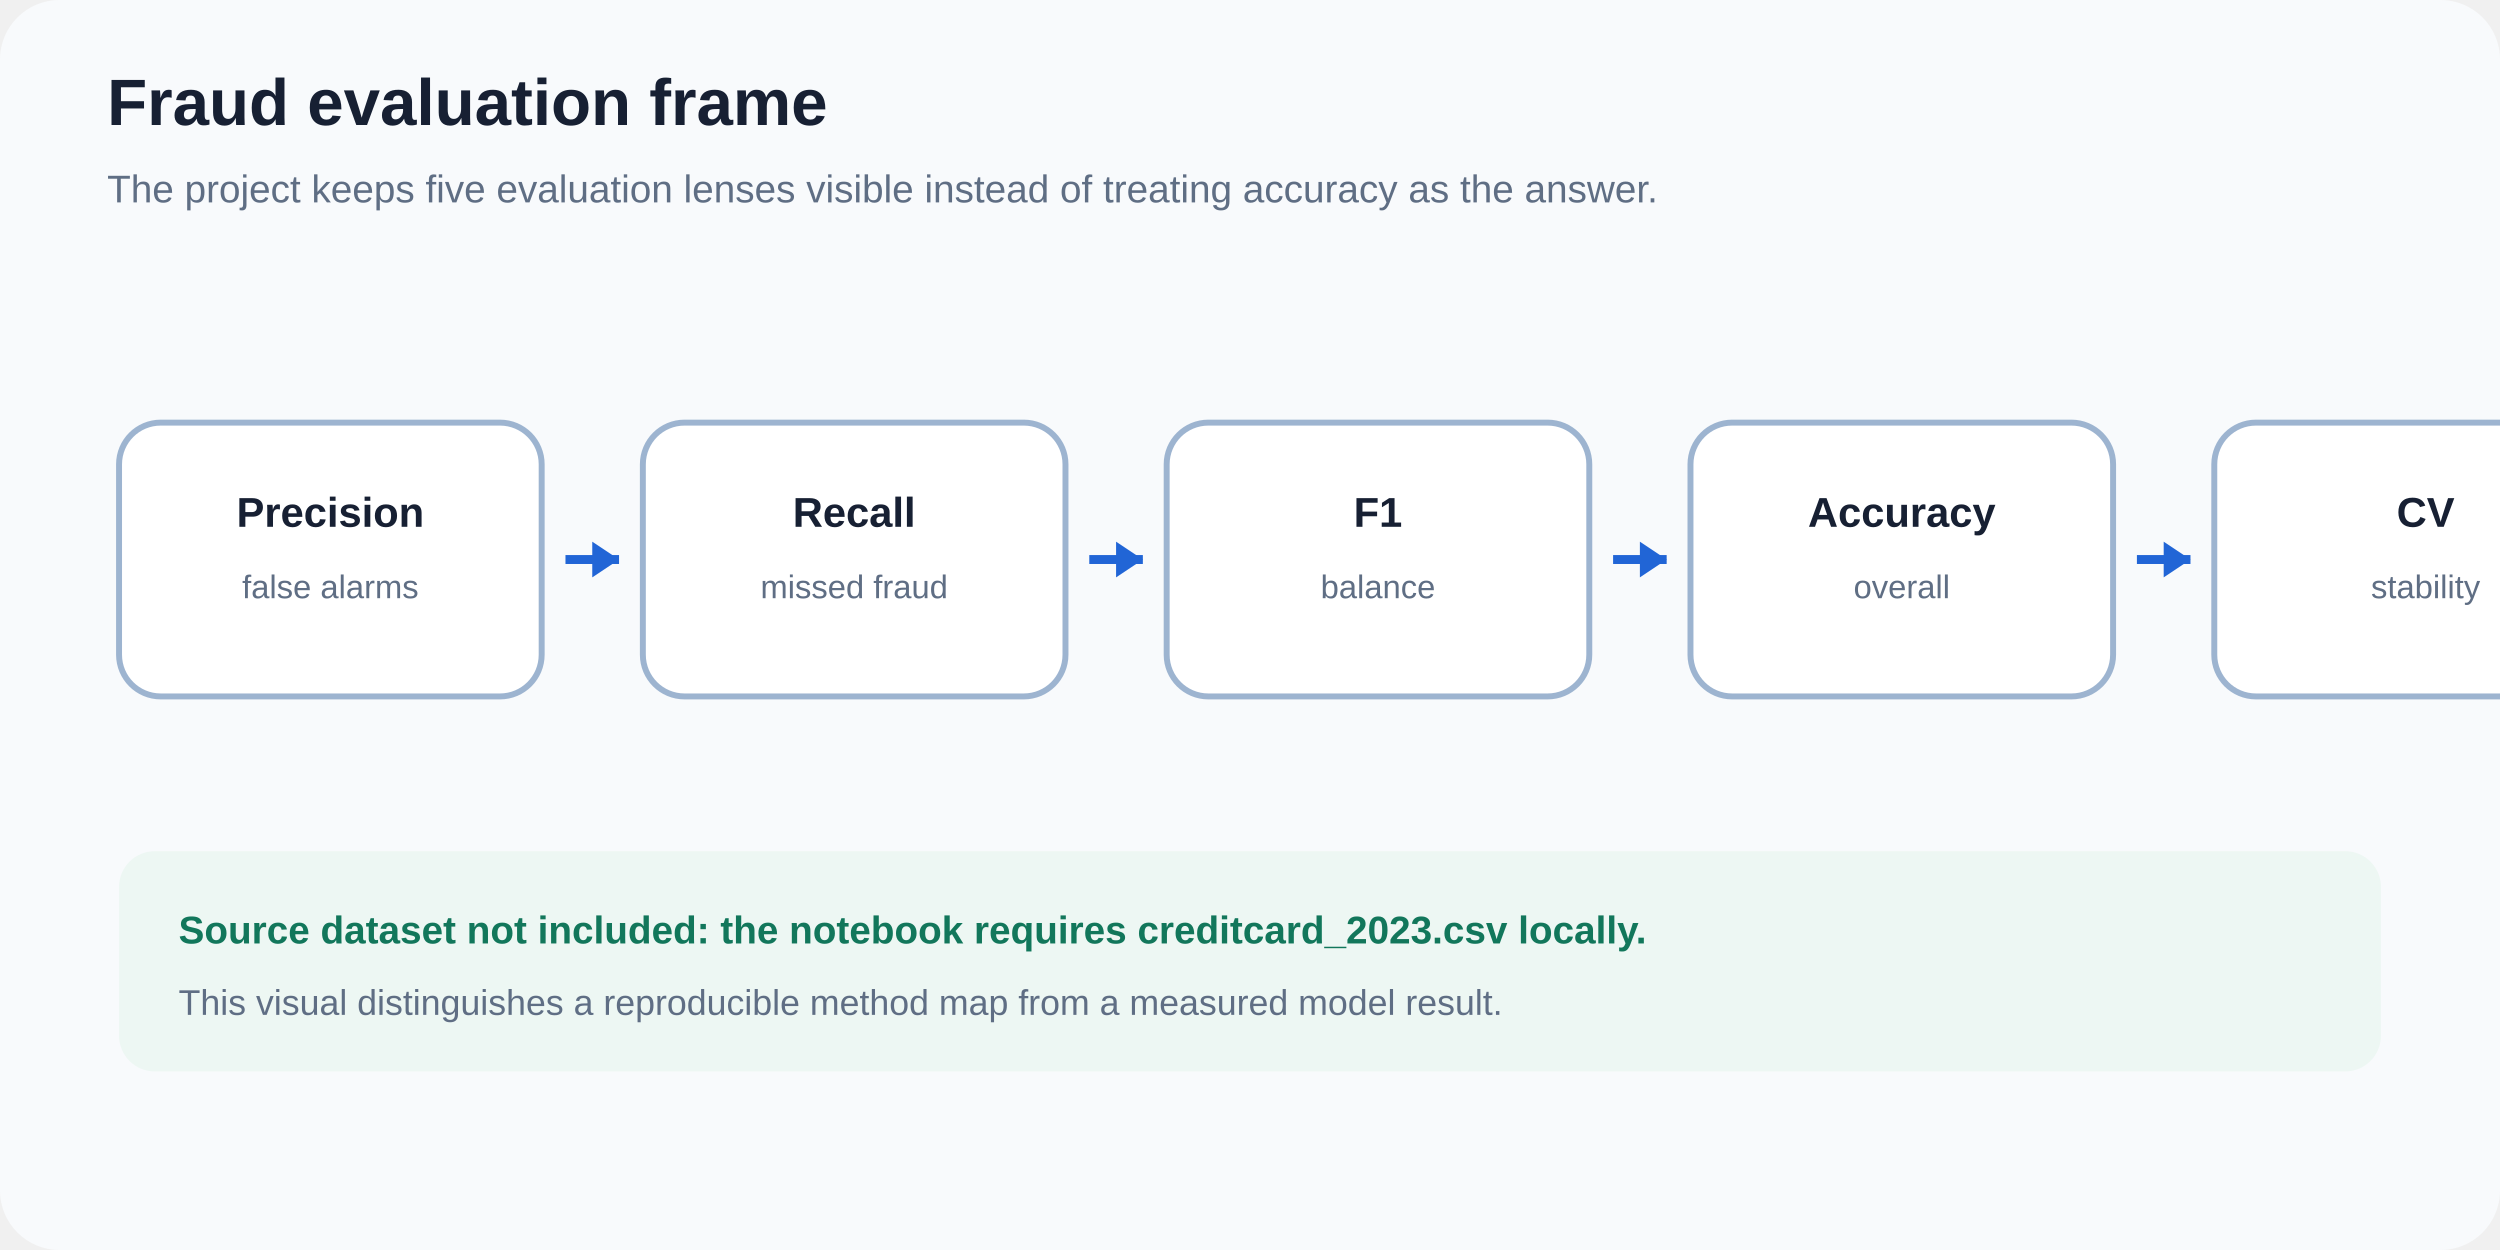
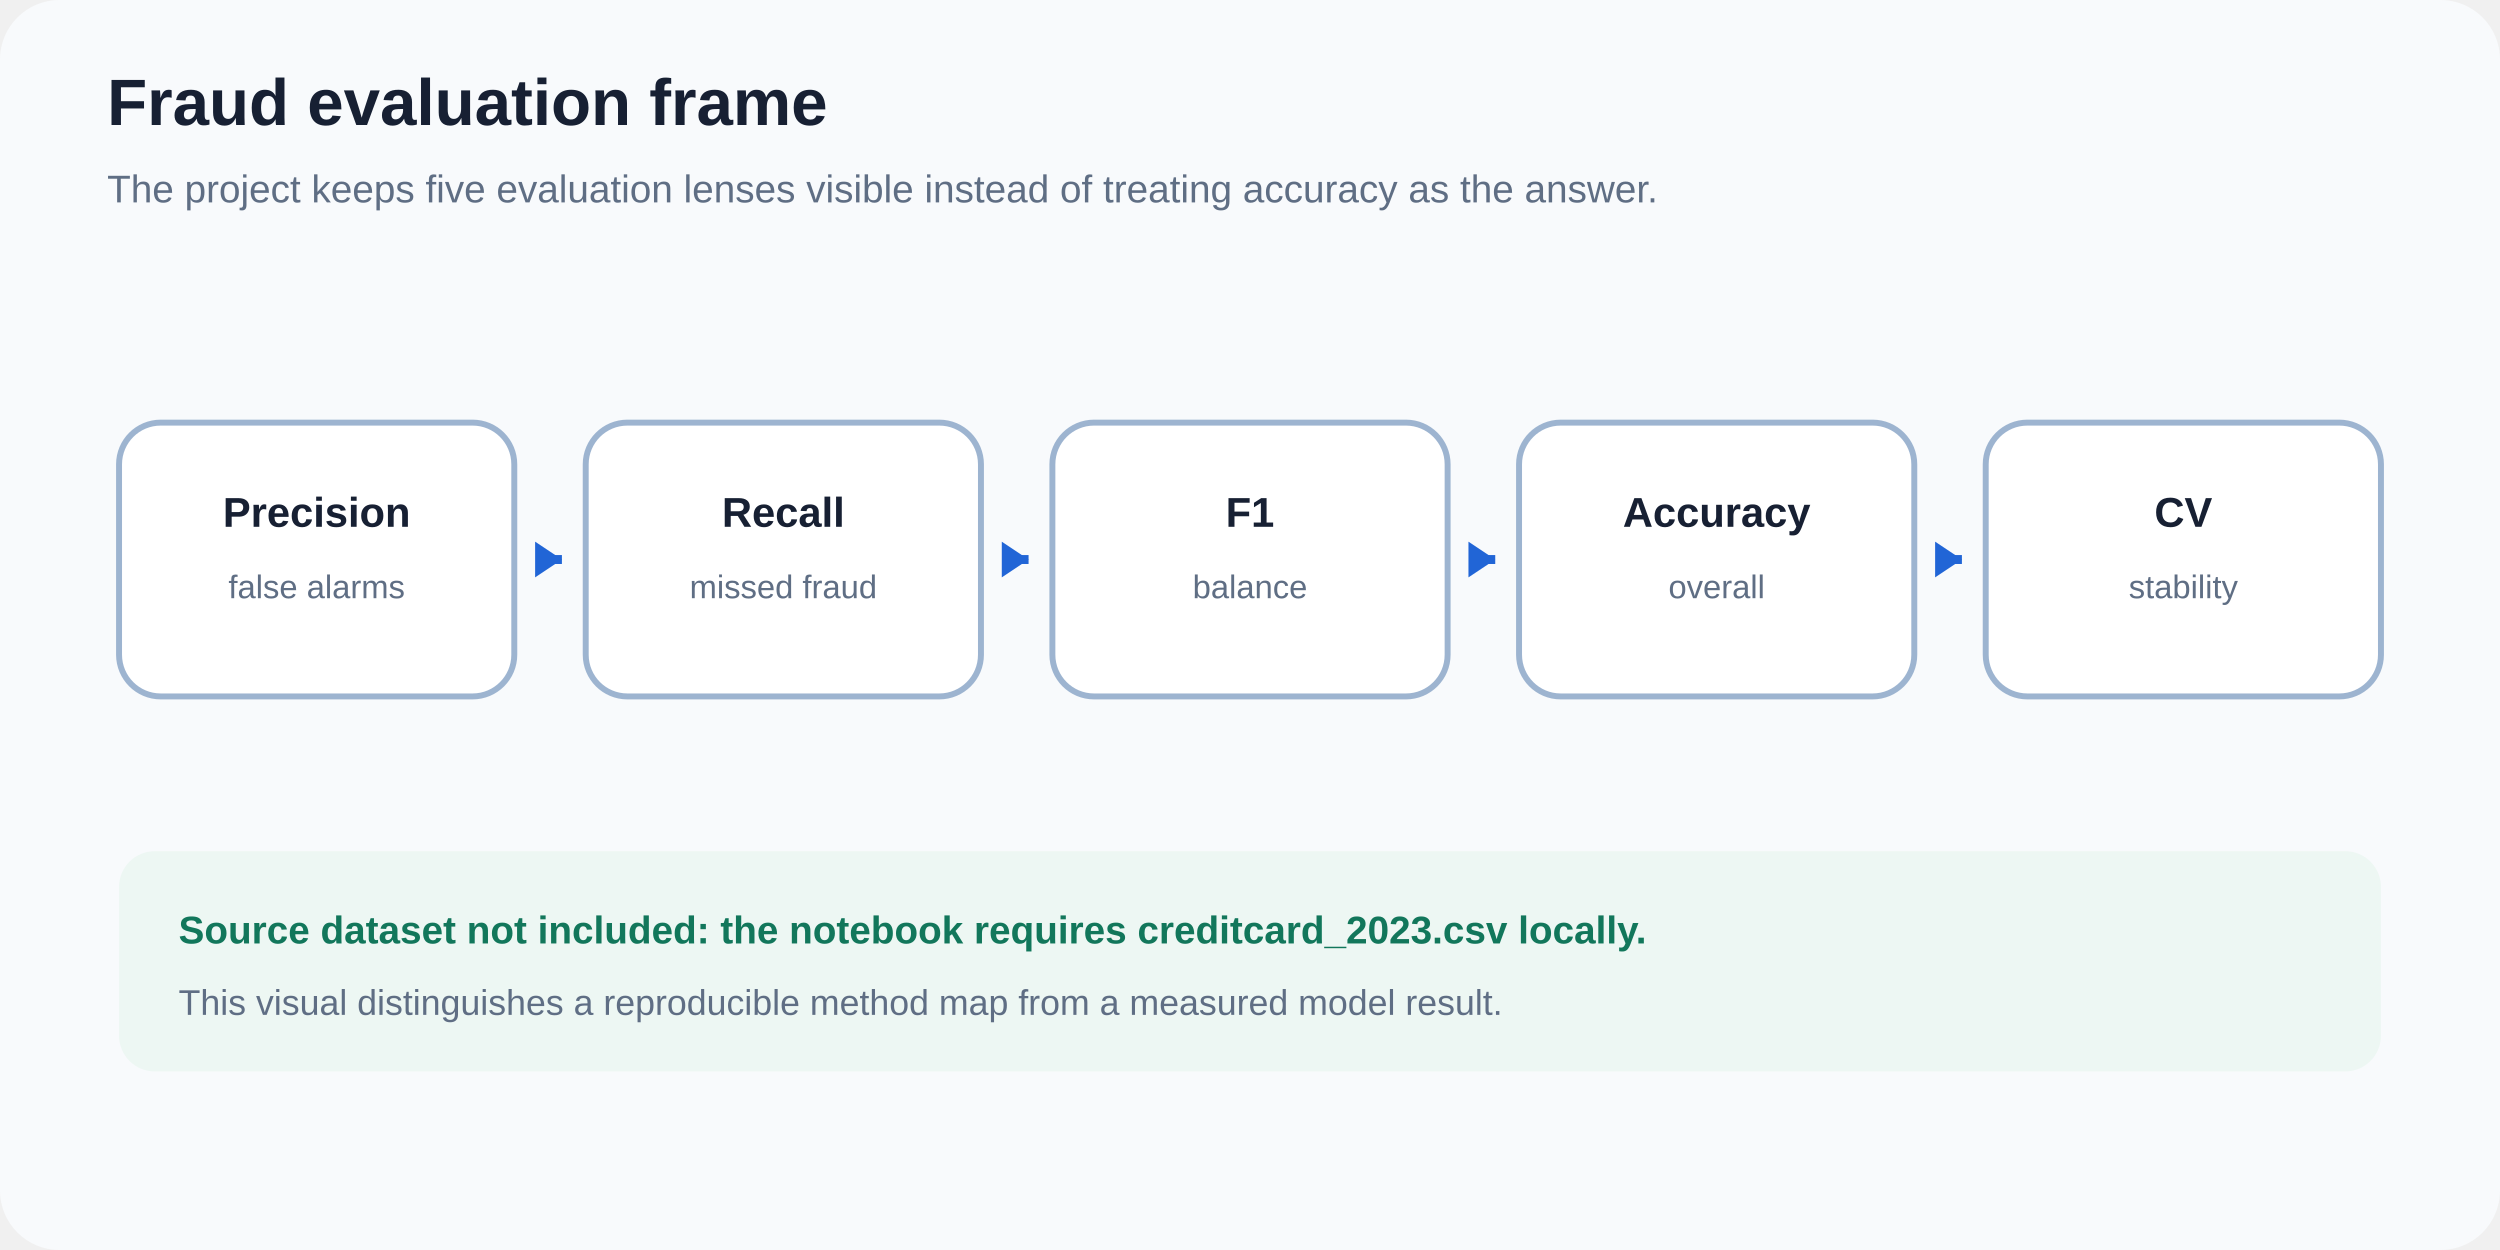
<svg xmlns="http://www.w3.org/2000/svg" viewBox="0 0 840 420" role="img" aria-labelledby="title desc">
  <rect width="840" height="420" rx="20" fill="#f8fafc" />
  <text x="36" y="42" fill="#172033" font-family="Arial, sans-serif" font-size="22" font-weight="700">Fraud evaluation frame</text>
  <text x="36" y="68" fill="#5f6e84" font-family="Arial, sans-serif" font-size="13">The project keeps five evaluation lenses visible instead of treating accuracy as the answer.</text>
-   <rect x="40" y="142" width="142" height="92" rx="14" fill="#ffffff" stroke="#9db4d0" stroke-width="2" />
-   <text x="111.0" y="177" text-anchor="middle" fill="#172033" font-family="Arial, sans-serif" font-size="14" font-weight="700">Precision</text>
-   <text x="111.0" y="201" text-anchor="middle" fill="#5f6e84" font-family="Arial, sans-serif" font-size="11">false alarms</text>
-   <path d="M 190 188.0 H 208" stroke="#2165d6" stroke-width="3" fill="none" />
-   <path d="M 208 188.0 l -9 -6 v 12 z" fill="#2165d6" />
-   <rect x="216" y="142" width="142" height="92" rx="14" fill="#ffffff" stroke="#9db4d0" stroke-width="2" />
-   <text x="287.0" y="177" text-anchor="middle" fill="#172033" font-family="Arial, sans-serif" font-size="14" font-weight="700">Recall</text>
-   <text x="287.0" y="201" text-anchor="middle" fill="#5f6e84" font-family="Arial, sans-serif" font-size="11">missed fraud</text>
-   <path d="M 366 188.0 H 384" stroke="#2165d6" stroke-width="3" fill="none" />
-   <path d="M 384 188.0 l -9 -6 v 12 z" fill="#2165d6" />
-   <rect x="392" y="142" width="142" height="92" rx="14" fill="#ffffff" stroke="#9db4d0" stroke-width="2" />
-   <text x="463.0" y="177" text-anchor="middle" fill="#172033" font-family="Arial, sans-serif" font-size="14" font-weight="700">F1</text>
-   <text x="463.0" y="201" text-anchor="middle" fill="#5f6e84" font-family="Arial, sans-serif" font-size="11">balance</text>
-   <path d="M 542 188.0 H 560" stroke="#2165d6" stroke-width="3" fill="none" />
-   <path d="M 560 188.0 l -9 -6 v 12 z" fill="#2165d6" />
-   <rect x="568" y="142" width="142" height="92" rx="14" fill="#ffffff" stroke="#9db4d0" stroke-width="2" />
-   <text x="639.0" y="177" text-anchor="middle" fill="#172033" font-family="Arial, sans-serif" font-size="14" font-weight="700">Accuracy</text>
-   <text x="639.0" y="201" text-anchor="middle" fill="#5f6e84" font-family="Arial, sans-serif" font-size="11">overall</text>
-   <path d="M 718 188.0 H 736" stroke="#2165d6" stroke-width="3" fill="none" />
-   <path d="M 736 188.0 l -9 -6 v 12 z" fill="#2165d6" />
-   <rect x="744" y="142" width="142" height="92" rx="14" fill="#ffffff" stroke="#9db4d0" stroke-width="2" />
-   <text x="815.0" y="177" text-anchor="middle" fill="#172033" font-family="Arial, sans-serif" font-size="14" font-weight="700">CV</text>
-   <text x="815.0" y="201" text-anchor="middle" fill="#5f6e84" font-family="Arial, sans-serif" font-size="11">stability</text>
+   <rect x="40.0" y="142" width="132.8" height="92" rx="14" fill="#ffffff" stroke="#9db4d0" stroke-width="2" />
+   <text x="106.4" y="177" text-anchor="middle" fill="#172033" font-family="Arial, sans-serif" font-size="14" font-weight="700">Precision</text>
+   <text x="106.4" y="201" text-anchor="middle" fill="#5f6e84" font-family="Arial, sans-serif" font-size="11">false alarms</text>
+   <path d="M 180.8 188.0 H 188.8" stroke="#2165d6" stroke-width="3" fill="none" />
+   <path d="M 188.8 188.0 l -9 -6 v 12 z" fill="#2165d6" />
+   <rect x="196.8" y="142" width="132.8" height="92" rx="14" fill="#ffffff" stroke="#9db4d0" stroke-width="2" />
+   <text x="263.2" y="177" text-anchor="middle" fill="#172033" font-family="Arial, sans-serif" font-size="14" font-weight="700">Recall</text>
+   <text x="263.2" y="201" text-anchor="middle" fill="#5f6e84" font-family="Arial, sans-serif" font-size="11">missed fraud</text>
+   <path d="M 337.6 188.0 H 345.6" stroke="#2165d6" stroke-width="3" fill="none" />
+   <path d="M 345.6 188.0 l -9 -6 v 12 z" fill="#2165d6" />
+   <rect x="353.6" y="142" width="132.8" height="92" rx="14" fill="#ffffff" stroke="#9db4d0" stroke-width="2" />
+   <text x="420.0" y="177" text-anchor="middle" fill="#172033" font-family="Arial, sans-serif" font-size="14" font-weight="700">F1</text>
+   <text x="420.0" y="201" text-anchor="middle" fill="#5f6e84" font-family="Arial, sans-serif" font-size="11">balance</text>
+   <path d="M 494.4 188.0 H 502.4" stroke="#2165d6" stroke-width="3" fill="none" />
+   <path d="M 502.4 188.0 l -9 -6 v 12 z" fill="#2165d6" />
+   <rect x="510.4" y="142" width="132.8" height="92" rx="14" fill="#ffffff" stroke="#9db4d0" stroke-width="2" />
+   <text x="576.8" y="177" text-anchor="middle" fill="#172033" font-family="Arial, sans-serif" font-size="14" font-weight="700">Accuracy</text>
+   <text x="576.8" y="201" text-anchor="middle" fill="#5f6e84" font-family="Arial, sans-serif" font-size="11">overall</text>
+   <path d="M 651.2 188.0 H 659.2" stroke="#2165d6" stroke-width="3" fill="none" />
+   <path d="M 659.2 188.0 l -9 -6 v 12 z" fill="#2165d6" />
+   <rect x="667.2" y="142" width="132.8" height="92" rx="14" fill="#ffffff" stroke="#9db4d0" stroke-width="2" />
+   <text x="733.6" y="177" text-anchor="middle" fill="#172033" font-family="Arial, sans-serif" font-size="14" font-weight="700">CV</text>
+   <text x="733.6" y="201" text-anchor="middle" fill="#5f6e84" font-family="Arial, sans-serif" font-size="11">stability</text>
  <rect x="40" y="286" width="760" height="74" rx="12" fill="#edf7f3" />
  <text x="60" y="317" fill="#12775b" font-family="Arial, sans-serif" font-size="13" font-weight="700">Source dataset not included: the notebook requires creditcard_2023.csv locally.</text>
  <text x="60" y="341" fill="#5f6e84" font-family="Arial, sans-serif" font-size="12">This visual distinguishes a reproducible method map from a measured model result.</text>
</svg>
